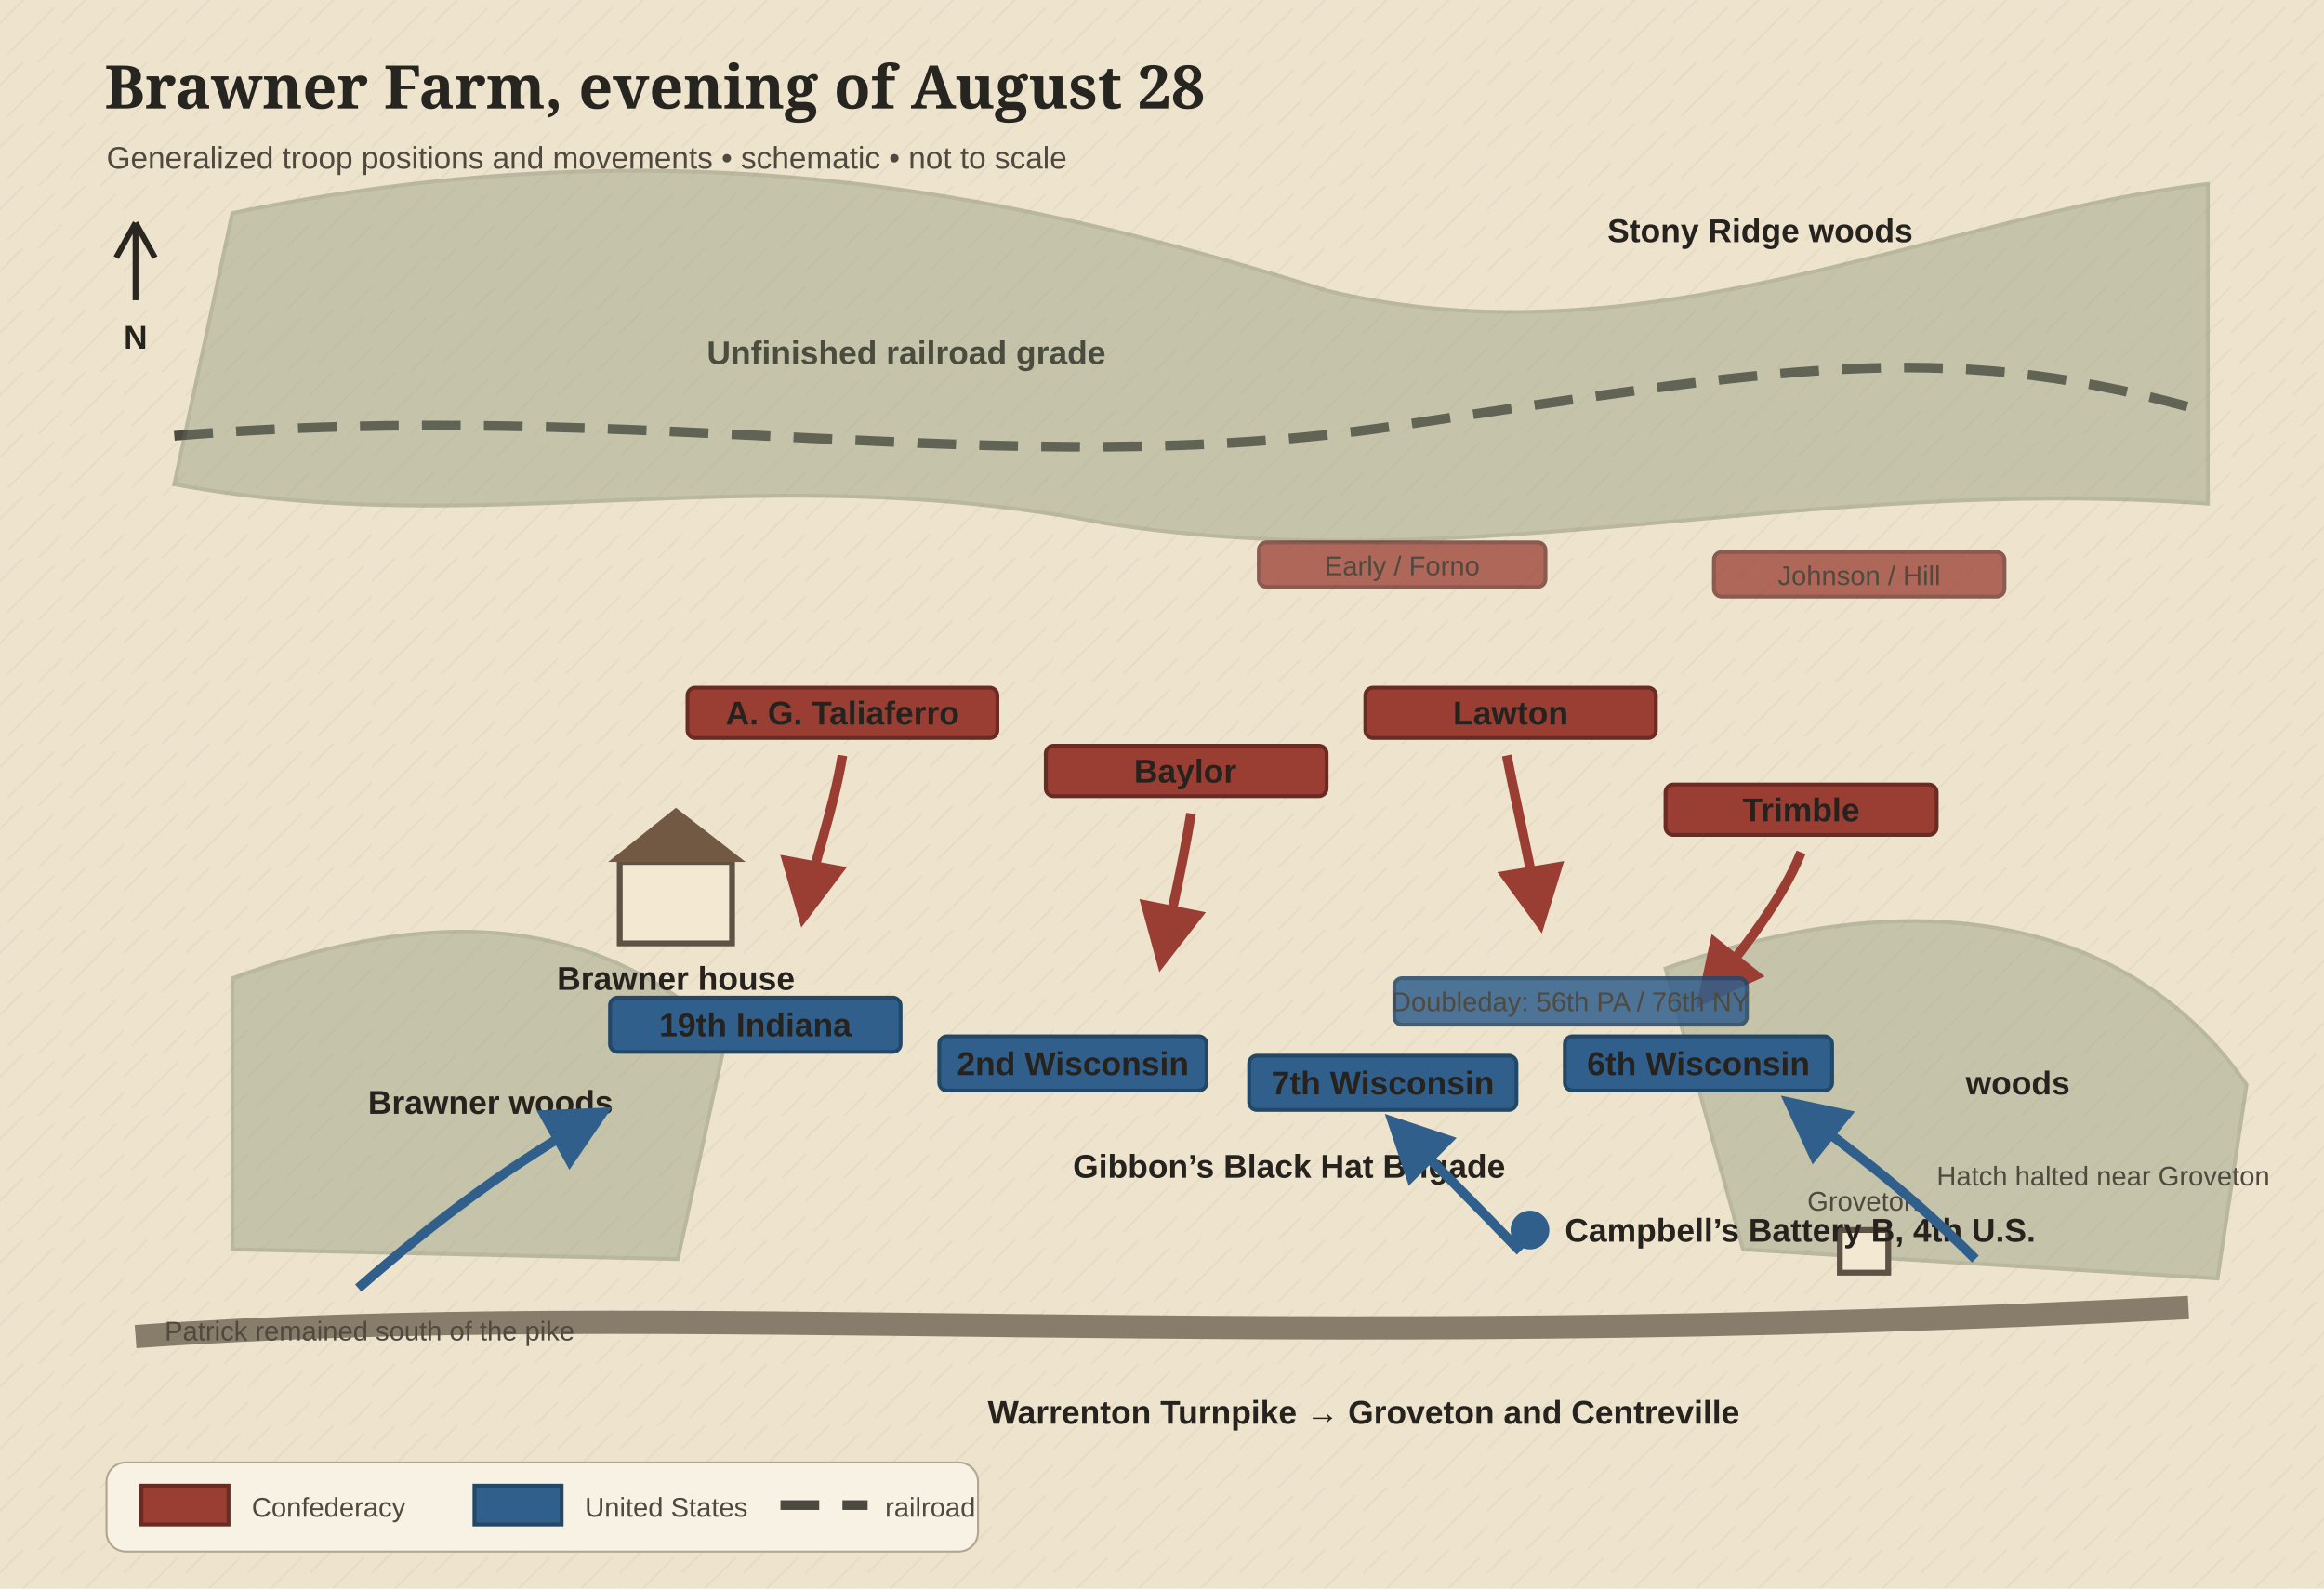
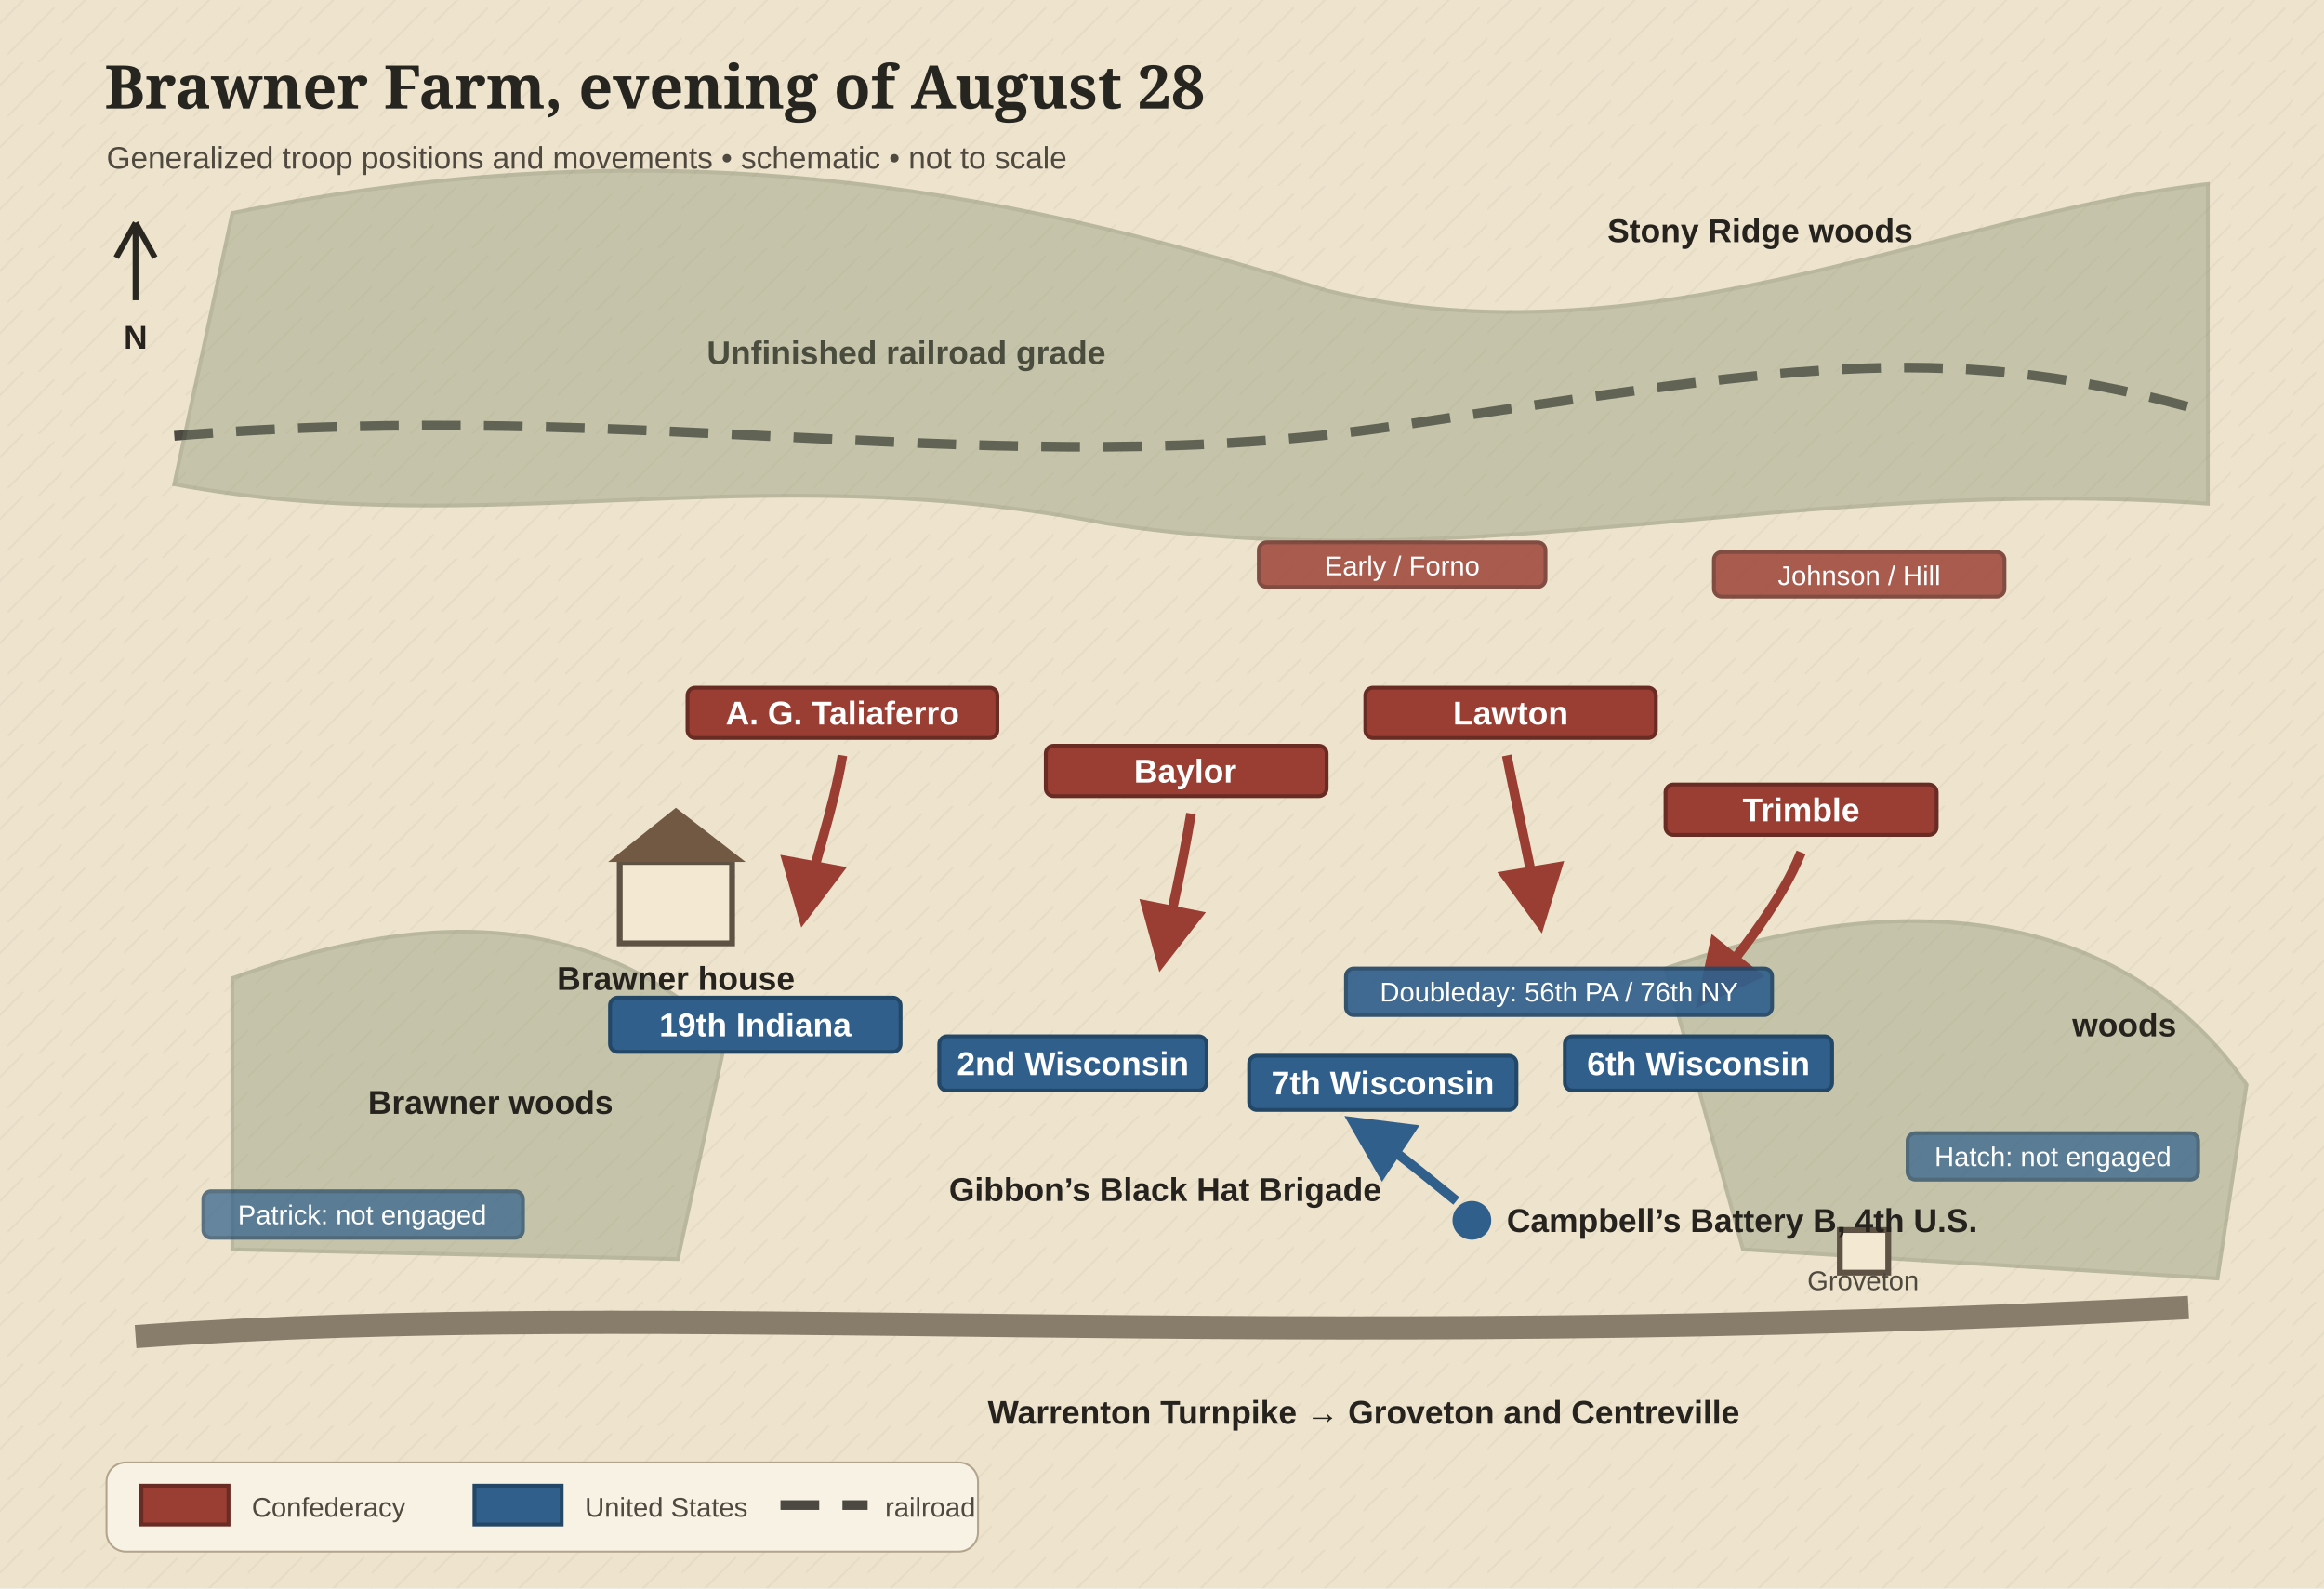
<svg xmlns="http://www.w3.org/2000/svg" width="1200" height="820" viewBox="0 0 1200 820" role="img" aria-labelledby="title desc">
  <defs>
    <marker id="r" viewBox="0 0 10 10" refX="8" refY="5" markerWidth="7" markerHeight="7" orient="auto">
      <path d="M0 0 10 5 0 10z" fill="#9a3d32" />
    </marker>
    <marker id="b" viewBox="0 0 10 10" refX="8" refY="5" markerWidth="7" markerHeight="7" orient="auto">
      <path d="M0 0 10 5 0 10z" fill="#315f8c" />
    </marker>
    <pattern id="field" width="32" height="32" patternUnits="userSpaceOnUse">
      <path d="M4 28L28 4M18 34L34 18M-2 14L14-2" stroke="#8b7653" stroke-width="1" opacity=".08" />
    </pattern>
-     <style>.head{font:700 31px Georgia,serif;fill:#27251f}.sub{font:16px Arial,sans-serif;fill:#4f493f}.label{font:600 17px Arial,sans-serif;fill:#26231f}.minor{font:14px Arial,sans-serif;fill:#4f493f}.road{fill:none;stroke:#887d6a;stroke-width:12}.rr{fill:none;stroke:#4c4943;stroke-width:5;stroke-dasharray:20 12}.woods{fill:#83916e;opacity:.38;stroke:#657052;stroke-width:2}.farm{fill:#f3e8d1;stroke:#5e5244;stroke-width:3}.cbar{fill:#9a3d32;stroke:#692c25;stroke-width:2}.ubar{fill:#315f8c;stroke:#234767;stroke-width:2}.ca{fill:none;stroke:#9a3d32;stroke-width:5;marker-end:url(#r)}.ua{fill:none;stroke:#315f8c;stroke-width:5;marker-end:url(#b)}</style>
+     <style>.head{font:700 31px Georgia,serif;fill:#27251f}.sub{font:16px Arial,sans-serif;fill:#4f493f}.label{font:600 17px Arial,sans-serif;fill:#26231f}.minor{font:14px Arial,sans-serif;fill:#4f493f}.barlabel{font:600 17px Arial,sans-serif;fill:#fff}.barminor{font:14px Arial,sans-serif;fill:#fff}.road{fill:none;stroke:#887d6a;stroke-width:12}.rr{fill:none;stroke:#4c4943;stroke-width:5;stroke-dasharray:20 12}.woods{fill:#83916e;opacity:.38;stroke:#657052;stroke-width:2}.farm{fill:#f3e8d1;stroke:#5e5244;stroke-width:3}.cbar{fill:#9a3d32;stroke:#692c25;stroke-width:2}.ubar{fill:#315f8c;stroke:#234767;stroke-width:2}.ca{fill:none;stroke:#9a3d32;stroke-width:5;marker-end:url(#r)}.ua{fill:none;stroke:#315f8c;stroke-width:5;marker-end:url(#b)}</style>
  </defs>
  <rect width="1200" height="820" fill="#eee4ce" />
  <rect width="1200" height="820" fill="url(#field)" />
  <text x="54" y="56" class="head">Brawner Farm, evening of August 28</text>
  <text x="55" y="87" class="sub">Generalized troop positions and movements • schematic • not to scale</text>
  <path d="M70 690 C350 670 650 700 1130 675" class="road" />
  <text x="510" y="735" class="label">Warrenton Turnpike → Groveton and Centreville</text>
  <path d="M90 225 C330 205 520 250 720 220 S1000 175 1130 210" class="rr" />
  <text x="365" y="188" class="label">Unfinished railroad grade</text>
  <path d="M120 110 C340 65 510 95 685 150 C850 190 1005 110 1140 95 L1140 260 C930 245 760 300 570 270 C390 235 250 280 90 250Z" class="woods" />
  <text x="830" y="125" class="label">Stony Ridge woods</text>
  <path d="M120 505 C230 465 310 475 375 535 L350 650 L120 645Z" class="woods" />
  <text x="190" y="575" class="label">Brawner woods</text>
  <path d="M860 500 C1000 450 1105 480 1160 560 L1145 660 L900 645Z" class="woods" />
-   <text x="1015" y="565" class="label">woods</text>
+   <text x="1070" y="535" class="label">woods</text>
  <g transform="translate(320 445)">
    <rect width="58" height="42" class="farm" />
    <path d="M-6 0L29-28 65 0" fill="#725944" />
    <text x="29" y="66" text-anchor="middle" class="label">Brawner house</text>
  </g>
  <g transform="translate(950 635)">
    <rect width="25" height="22" class="farm" />
-     <text x="12" y="-10" text-anchor="middle" class="minor">Groveton</text>
+     <text x="12" y="31" text-anchor="middle" class="minor">Groveton</text>
  </g>
  <g transform="translate(355 355)">
    <rect width="160" height="26" rx="4" class="cbar" />
-     <text x="80" y="19" text-anchor="middle" fill="#fff" class="label">A. G. Taliaferro</text>
+     <text x="80" y="19" text-anchor="middle" class="barlabel">A. G. Taliaferro</text>
  </g>
  <g transform="translate(540 385)">
    <rect width="145" height="26" rx="4" class="cbar" />
-     <text x="72" y="19" text-anchor="middle" fill="#fff" class="label">Baylor</text>
+     <text x="72" y="19" text-anchor="middle" class="barlabel">Baylor</text>
  </g>
  <g transform="translate(705 355)">
    <rect width="150" height="26" rx="4" class="cbar" />
-     <text x="75" y="19" text-anchor="middle" fill="#fff" class="label">Lawton</text>
+     <text x="75" y="19" text-anchor="middle" class="barlabel">Lawton</text>
  </g>
  <g transform="translate(860 405)">
    <rect width="140" height="26" rx="4" class="cbar" />
-     <text x="70" y="19" text-anchor="middle" fill="#fff" class="label">Trimble</text>
+     <text x="70" y="19" text-anchor="middle" class="barlabel">Trimble</text>
  </g>
  <g transform="translate(650 280)">
-     <rect width="148" height="23" rx="4" class="cbar" opacity=".75" />
-     <text x="74" y="17" text-anchor="middle" fill="#fff" class="minor">Early / Forno</text>
+     <rect width="148" height="23" rx="4" class="cbar" opacity=".82" />
+     <text x="74" y="17" text-anchor="middle" class="barminor">Early / Forno</text>
  </g>
  <g transform="translate(885 285)">
-     <rect width="150" height="23" rx="4" class="cbar" opacity=".75" />
-     <text x="75" y="17" text-anchor="middle" fill="#fff" class="minor">Johnson / Hill</text>
+     <rect width="150" height="23" rx="4" class="cbar" opacity=".82" />
+     <text x="75" y="17" text-anchor="middle" class="barminor">Johnson / Hill</text>
  </g>
  <path d="M435 390 C430 420 420 445 415 472" class="ca" />
  <path d="M615 420 C610 450 605 470 600 495" class="ca" />
  <path d="M778 390 C785 425 790 445 795 475" class="ca" />
  <path d="M930 440 C920 465 900 490 880 515" class="ca" />
  <g transform="translate(315 515)">
    <rect width="150" height="28" rx="4" class="ubar" />
-     <text x="75" y="20" text-anchor="middle" fill="#fff" class="label">19th Indiana</text>
+     <text x="75" y="20" text-anchor="middle" class="barlabel">19th Indiana</text>
  </g>
  <g transform="translate(485 535)">
    <rect width="138" height="28" rx="4" class="ubar" />
-     <text x="69" y="20" text-anchor="middle" fill="#fff" class="label">2nd Wisconsin</text>
+     <text x="69" y="20" text-anchor="middle" class="barlabel">2nd Wisconsin</text>
  </g>
  <g transform="translate(645 545)">
    <rect width="138" height="28" rx="4" class="ubar" />
-     <text x="69" y="20" text-anchor="middle" fill="#fff" class="label">7th Wisconsin</text>
+     <text x="69" y="20" text-anchor="middle" class="barlabel">7th Wisconsin</text>
  </g>
  <g transform="translate(808 535)">
    <rect width="138" height="28" rx="4" class="ubar" />
-     <text x="69" y="20" text-anchor="middle" fill="#fff" class="label">6th Wisconsin</text>
+     <text x="69" y="20" text-anchor="middle" class="barlabel">6th Wisconsin</text>
  </g>
-   <g transform="translate(720 505)">
-     <rect width="182" height="24" rx="4" class="ubar" opacity=".85" />
-     <text x="91" y="17" text-anchor="middle" fill="#fff" class="minor">Doubleday: 56th PA / 76th NY</text>
+   <g transform="translate(695 500)">
+     <rect width="220" height="24" rx="4" class="ubar" opacity=".92" />
+     <text x="110" y="17" text-anchor="middle" class="barminor">Doubleday: 56th PA / 76th NY</text>
  </g>
-   <text x="554" y="608" class="label" fill="#315f8c">Gibbon’s Black Hat Brigade</text>
-   <g transform="translate(790 635)">
+   <text x="490" y="620" class="label" fill="#315f8c">Gibbon’s Black Hat Brigade</text>
+   <g transform="translate(760 630)">
    <circle cx="0" cy="0" r="10" fill="#315f8c" />
    <text x="18" y="6" class="label">Campbell’s Battery B, 4th U.S.</text>
  </g>
-   <path d="M785 646 C760 620 740 600 720 580" class="ua" />
-   <path d="M1020 650 C980 610 950 590 925 570" class="ua" />
-   <text x="1000" y="612" class="minor">Hatch halted near Groveton</text>+  <path d="M185 665 C225 630 265 600 310 575" class="ua" />
-   <text x="85" y="692" class="minor">Patrick remained south of the pike</text>
+   <path d="M752 620 C730 602 715 590 700 580" class="ua" />
+   <g transform="translate(985 585)">
+     <rect width="150" height="24" rx="4" class="ubar" opacity=".72" />
+     <text x="75" y="17" text-anchor="middle" class="barminor">Hatch: not engaged</text>
+   </g>
+   <g transform="translate(105 615)">
+     <rect width="165" height="24" rx="4" class="ubar" opacity=".72" />
+     <text x="82" y="17" text-anchor="middle" class="barminor">Patrick: not engaged</text>
+   </g>
  <g transform="translate(70 115)">
    <path d="M0 40V0M0 0L-10 18M0 0L10 18" stroke="#292720" stroke-width="3" fill="none" />
    <text x="0" y="65" text-anchor="middle" class="label">N</text>
  </g>
  <g transform="translate(55 755)">
    <rect width="450" height="46" rx="10" fill="#f8f2e4" stroke="#b3a58d" />
    <rect x="18" y="12" width="45" height="20" class="cbar" />
    <text x="75" y="28" class="minor">Confederacy</text>
    <rect x="190" y="12" width="45" height="20" class="ubar" />
    <text x="247" y="28" class="minor">United States</text>
    <path d="M348 22h45" class="rr" />
    <text x="402" y="28" class="minor">railroad</text>
  </g>
</svg>
